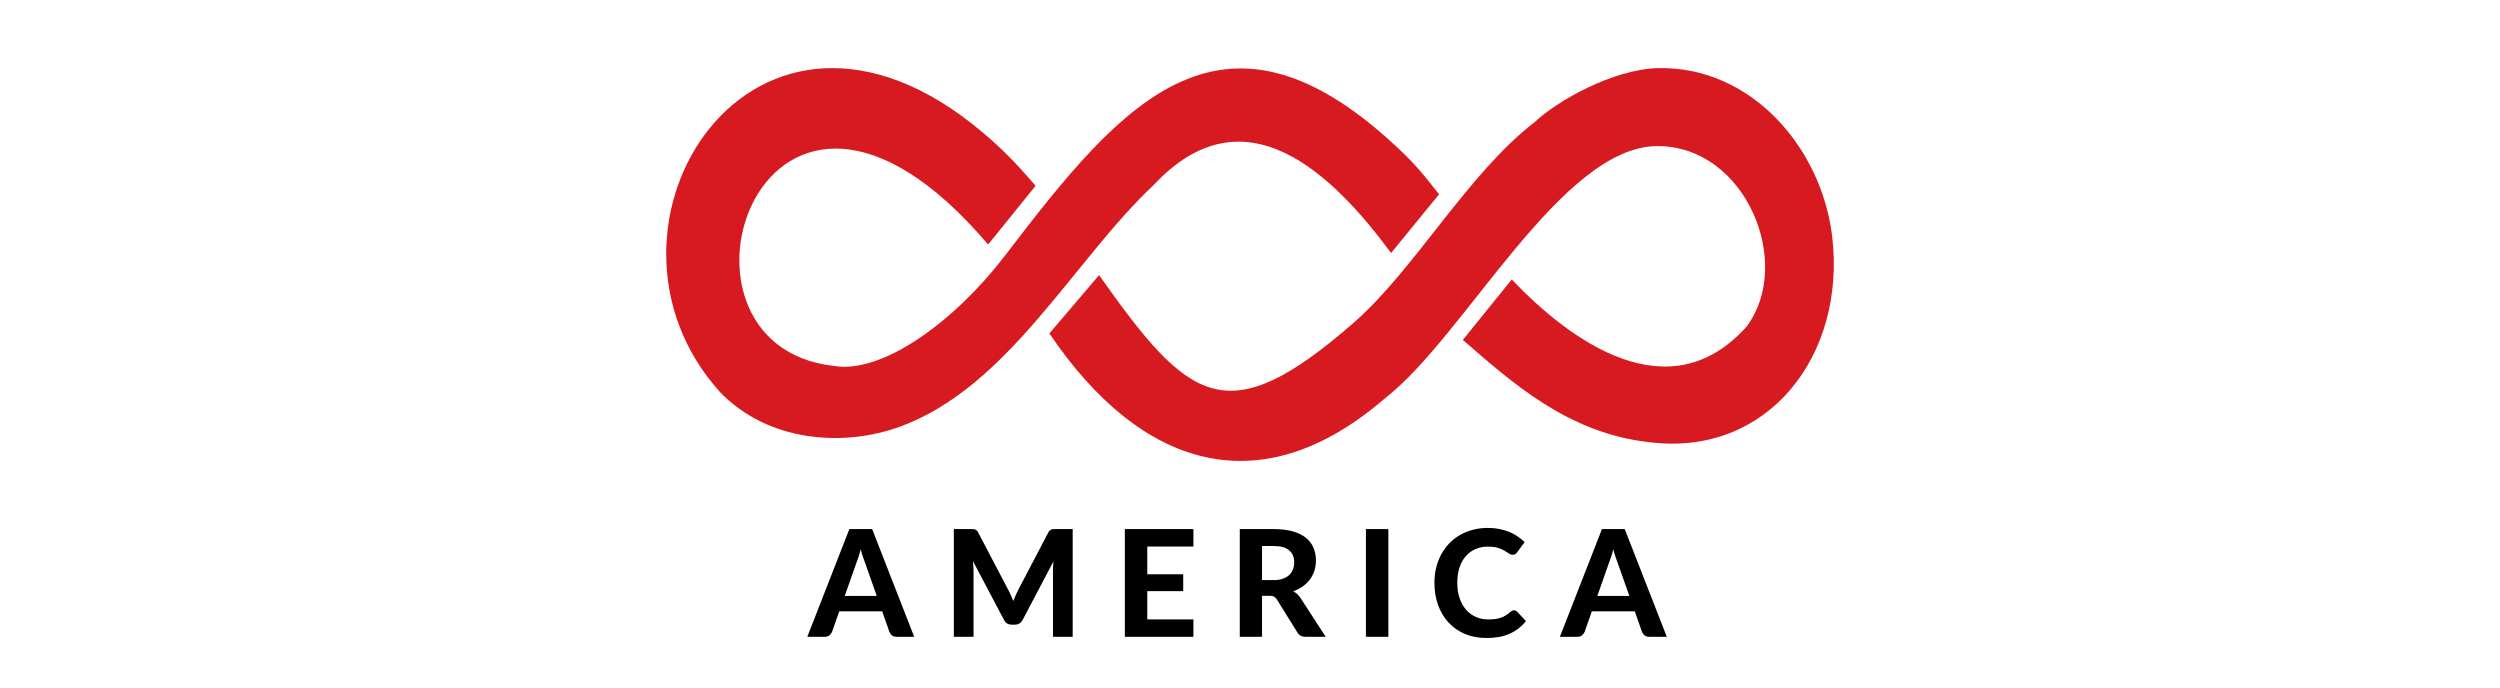
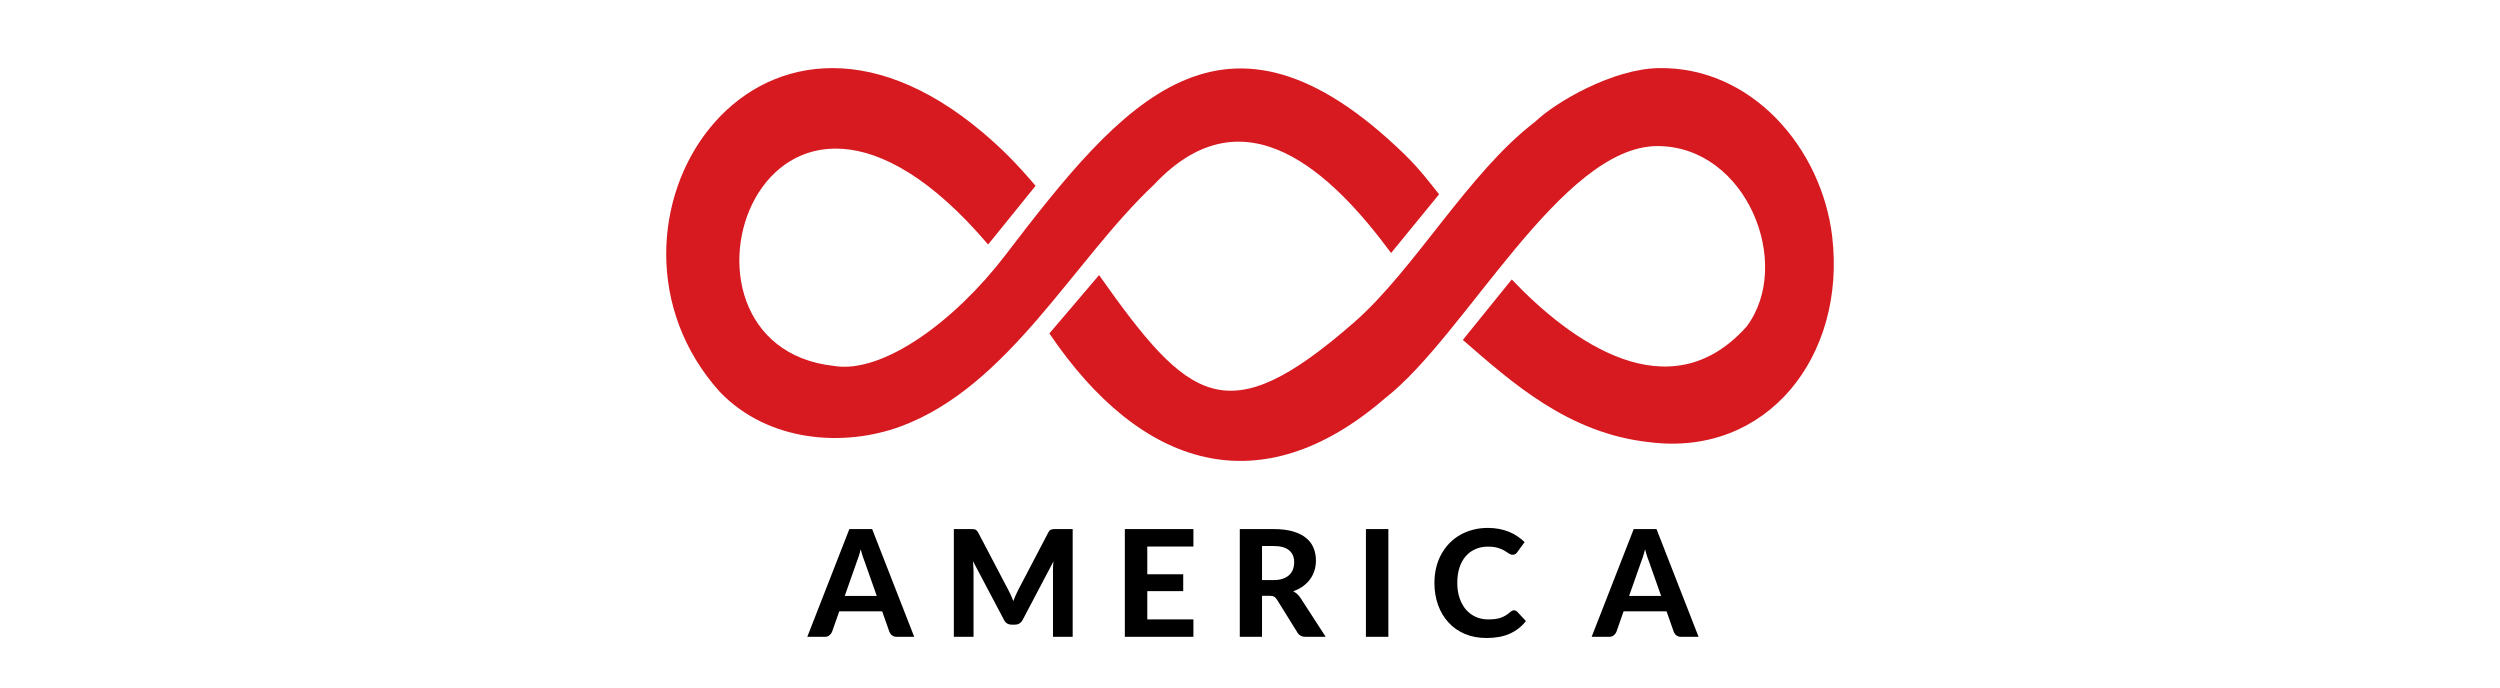
<svg xmlns="http://www.w3.org/2000/svg" id="Layer_1" data-name="Layer 1" viewBox="0 0 567.34 156.06">
  <defs>
    <style>
      .cls-1 {
        fill: #d71920;
        stroke-width: 0px;
      }
      .cls-2 {
        letter-spacing: .2em;
      }
      .cls-3 {
        letter-spacing: .17em;
      }
      .cls-4 {
        font-family: Lato-Black, Lato;
        font-size: 33.7px;
        font-weight: 800;
      }
    </style>
  </defs>
  <g id="Maraba_Mini" data-name="Maraba Mini">
    <text class="cls-4" transform="translate(183.5 144.52)">
      <tspan class="cls-2" x="0" y="0">AMERIC</tspan>
-       <tspan class="cls-3" x="170.79" y="0">A</tspan>
+       <tspan class="cls-3" x="178" y="0">A</tspan>
    </text>
  </g>
  <g id="CCI-Main-Flat">
    <g>
      <path class="cls-1" d="m318.66,34.95c-40.89-39.64-63.97-11.77-90.48,22.92-11.54,15.11-27.94,27.04-38.96,25.17-43.04-4.76-16.09-87.65,35.02-27.55l10.77-13.32c-4.36-5.13-7.7-8.47-11.95-12.07-51.99-43.95-93.35,21.51-59.68,58.86,10.97,11.39,28.13,12.58,41.06,7.79,24.56-9.11,39.09-37.59,57.44-54.84,20.57-21.94,40.49-2.51,53.81,15.5l10.89-13.32c-1.8-2.2-4.18-5.51-7.92-9.14Z" />
      <path class="cls-1" d="m415.79,53.67c-2.41-20.16-18.37-38.65-39.49-38.21-10.26.21-23.16,7.59-27.97,12.21-15.13,11.56-27.34,33.56-41.14,45.58-28.77,25.08-37.26,18.22-57.77-10.82l-11.28,13.24c20.81,30.75,47.96,39.14,76.24,14.65,18.09-14.03,39.92-57.16,61.76-57.17,20.18,0,30.93,26.8,20.2,40.99-17.5,19.54-39.85,3.39-53.27-10.72l-11.1,13.72c11.02,9.55,23.87,21.23,42.38,23.21,26.67,3.37,44.64-19.52,41.44-46.68Z" />
    </g>
  </g>
</svg>
